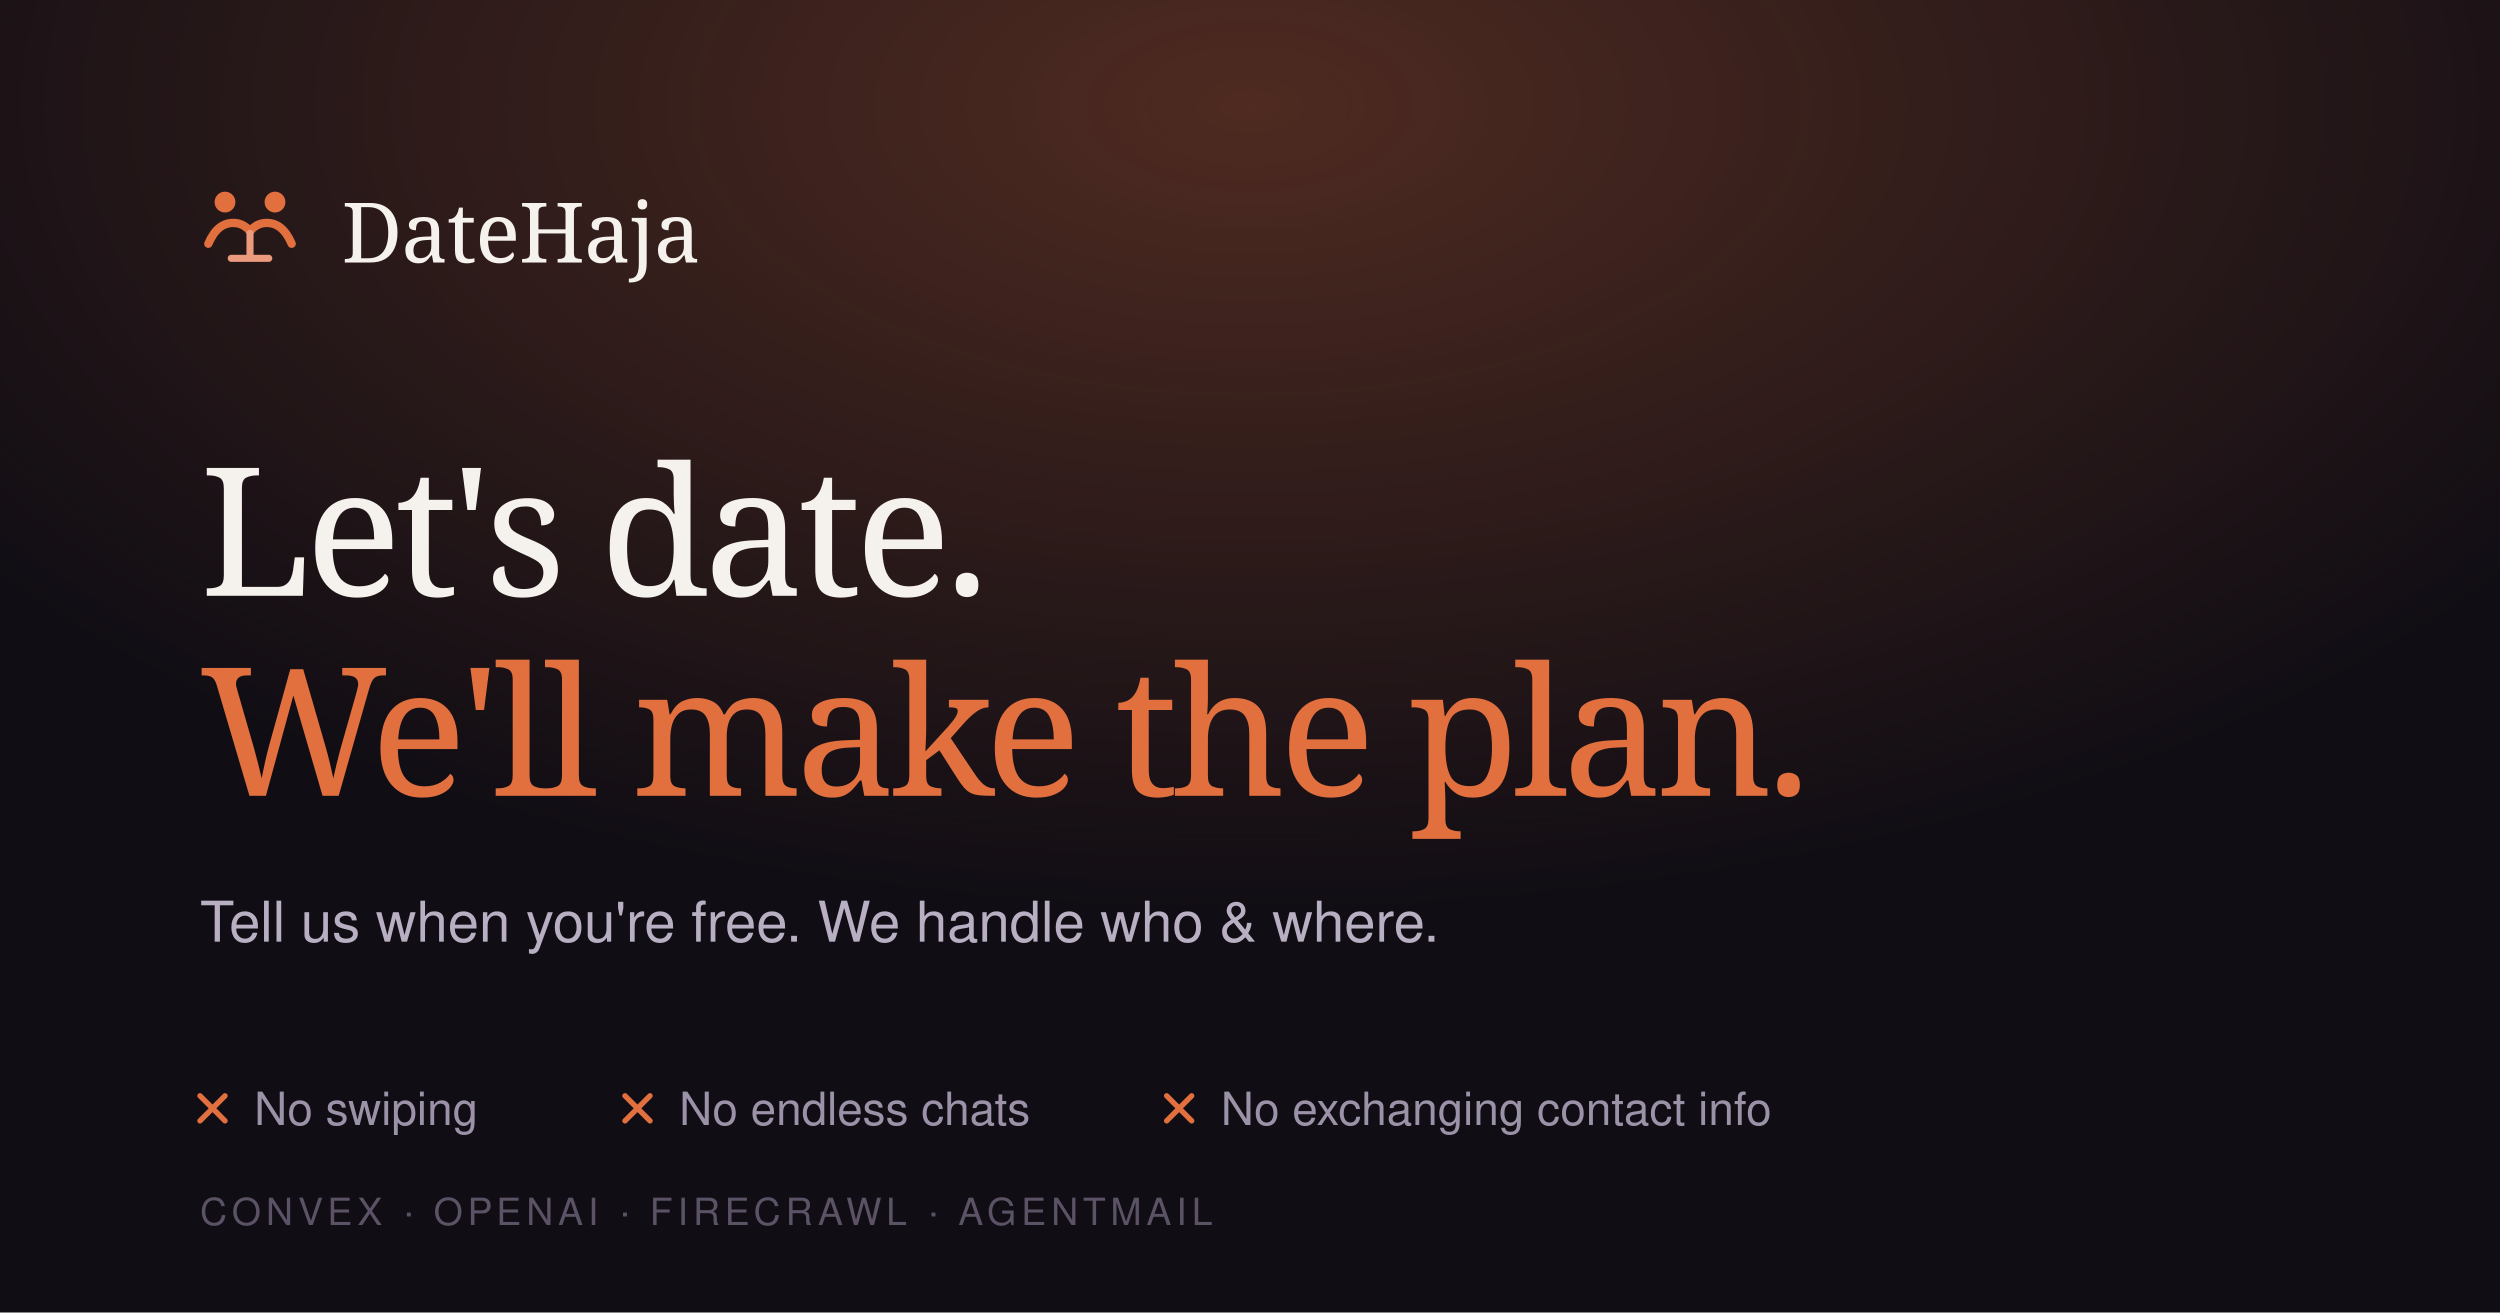
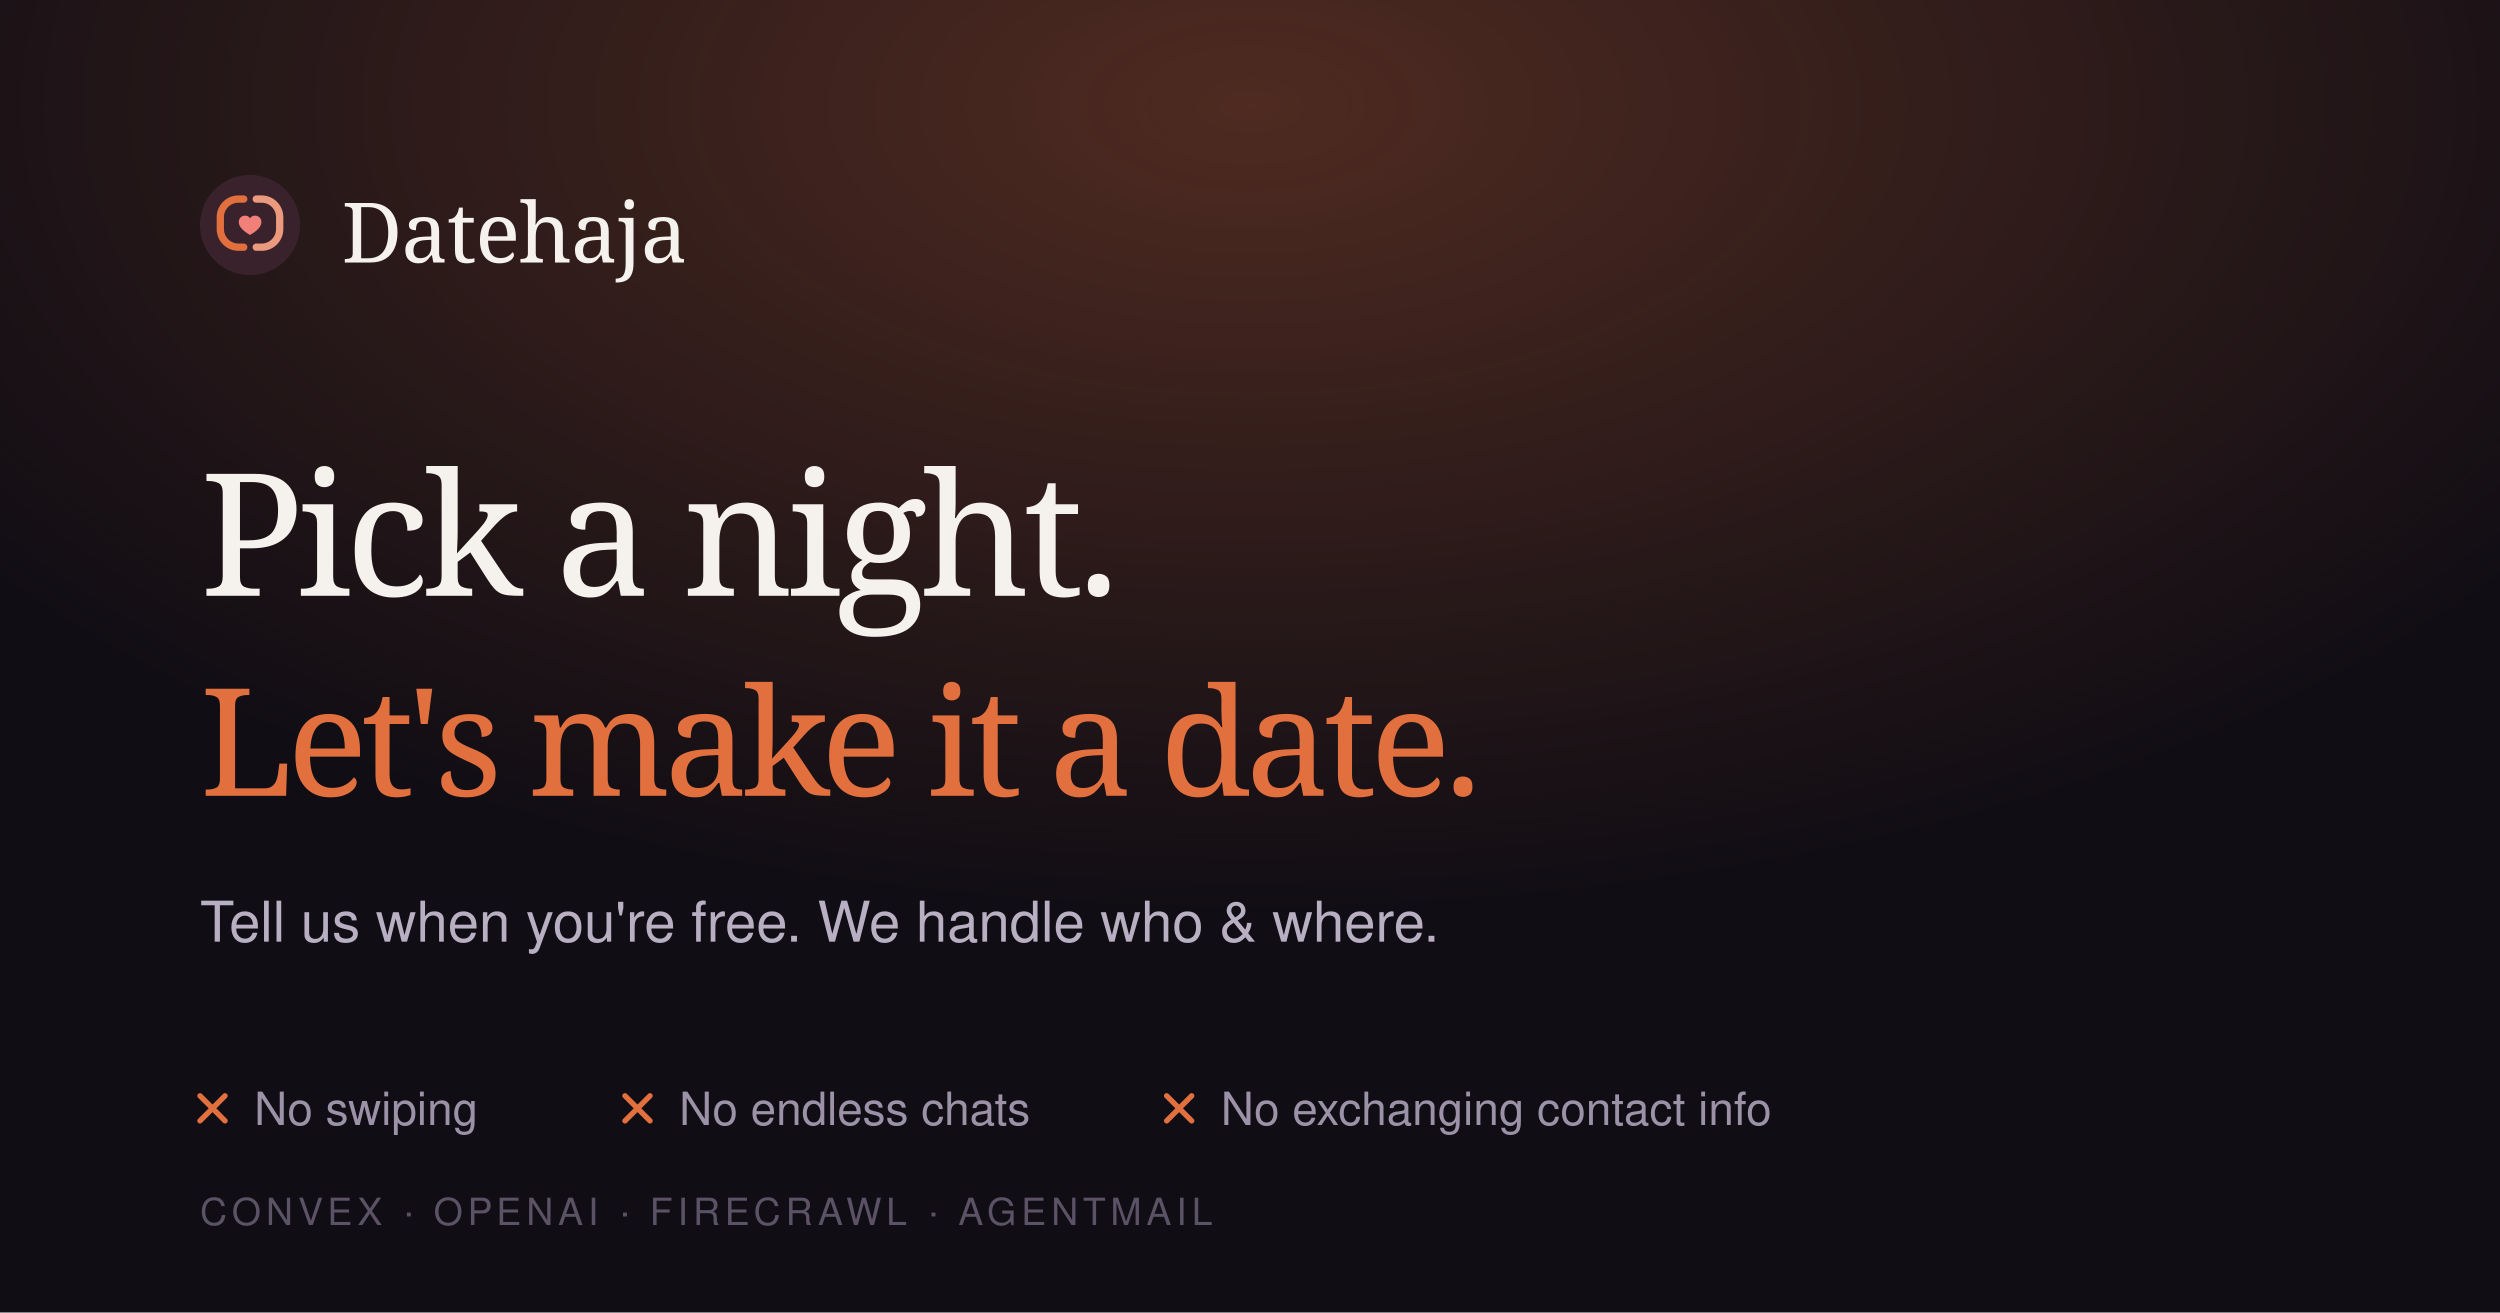
<svg xmlns="http://www.w3.org/2000/svg" width="1200" height="630" viewBox="0 0 1200 630">
  <defs>
    <radialGradient id="glow" cx="50%" cy="8%" r="62%">
      <stop offset="0%" stop-color="#e2703f" stop-opacity="0.30" />
      <stop offset="100%" stop-color="#e2703f" stop-opacity="0" />
    </radialGradient>
  </defs>
  <rect width="1200" height="630" fill="#100d14" />
  <rect width="1200" height="630" fill="url(#glow)" />
  <g transform="translate(96,84)">
-     <circle cx="12" cy="13" r="5" fill="#e2703f" />
-     <circle cx="36" cy="13" r="5" fill="#e2703f" />
-     <path d="M4 33c3-7 7-10 12-10 3.2 0 5.9 1.4 8 4 2.1-2.6 4.8-4 8-4 5 0 9 3 12 10" fill="none" stroke="#e2703f" stroke-width="4" stroke-linecap="round" />
-     <path d="M15 40h18M24 28v12" fill="none" stroke="#ec9a7e" stroke-width="3.4" stroke-linecap="round" />
+     <circle cx="24" cy="24" r="24" fill="#3a222d" />
+     <path d="M21 11.55h-2.55a8.7 8.7 0 0 0-8.7 8.7v5.7a8.7 8.7 0 0 0 8.7 8.7H21" fill="none" stroke="#e2703f" stroke-width="3.5" stroke-linecap="round" stroke-linejoin="round" />
+     <path d="M27 11.55h2.55a8.7 8.7 0 0 1 8.7 8.7v5.7a8.7 8.7 0 0 1-8.7 8.7H27" fill="none" stroke="#ec9a7e" stroke-width="3.5" stroke-linecap="round" stroke-linejoin="round" />
+     <path d="M24 28.8c-3.825-2.25-5.4-4.275-5.4-6.225 0-1.725 1.275-3.075 3.075-3.075 1.05 0 1.875.45 2.325 1.275.525-.825 1.35-1.275 2.4-1.275 1.8 0 3.075 1.35 3.075 3.075 0 1.95-1.575 3.975-5.475 6.225Z" fill="#f08078" />
  </g>
-   <text x="164" y="126" font-family="Georgia, 'Iowan Old Style', serif" font-size="40" fill="#f5f1ec" letter-spacing="-0.5">DateHaja</text>
-   <text x="96" y="286" font-family="Georgia, 'Iowan Old Style', serif" font-size="86" fill="#f5f1ec" letter-spacing="-3">Let's date.</text>
-   <text x="96" y="382" font-family="Georgia, 'Iowan Old Style', serif" font-size="86" fill="#e2703f" letter-spacing="-3">We'll make the plan.</text>
+   <text x="164" y="126" font-family="Georgia, 'Iowan Old Style', serif" font-size="40" fill="#f5f1ec" letter-spacing="-0.5">Datehaja</text>
+   <text x="96" y="286" font-family="Georgia, 'Iowan Old Style', serif" font-size="82" fill="#f5f1ec" letter-spacing="-3">Pick a night.</text>
+   <text x="96" y="382" font-family="Georgia, 'Iowan Old Style', serif" font-size="72" fill="#e2703f" letter-spacing="-3">Let's make it a date.</text>
  <text x="96" y="452" font-family="-apple-system, 'Segoe UI', Helvetica, Arial, sans-serif" font-size="27" fill="#b8afc2">Tell us when you're free. We handle who &amp; where.</text>
  <g font-family="-apple-system, 'Segoe UI', Helvetica, Arial, sans-serif" font-size="22" fill="#9c92a8">
    <g transform="translate(96,520)">
      <path d="M0 6l12 12M12 6L0 18" stroke="#e2703f" stroke-width="2.6" stroke-linecap="round" fill="none" />
      <text x="26" y="20">No swiping</text>
    </g>
    <g transform="translate(300,520)">
      <path d="M0 6l12 12M12 6L0 18" stroke="#e2703f" stroke-width="2.6" stroke-linecap="round" fill="none" />
      <text x="26" y="20">No endless chats</text>
    </g>
    <g transform="translate(560,520)">
      <path d="M0 6l12 12M12 6L0 18" stroke="#e2703f" stroke-width="2.6" stroke-linecap="round" fill="none" />
      <text x="26" y="20">No exchanging contact info</text>
    </g>
  </g>
  <text x="96" y="588" font-family="-apple-system, 'Segoe UI', Helvetica, Arial, sans-serif" font-size="18" fill="#5b5266" letter-spacing="2.4">CONVEX · OPENAI · FIRECRAWL · AGENTMAIL</text>
</svg>
